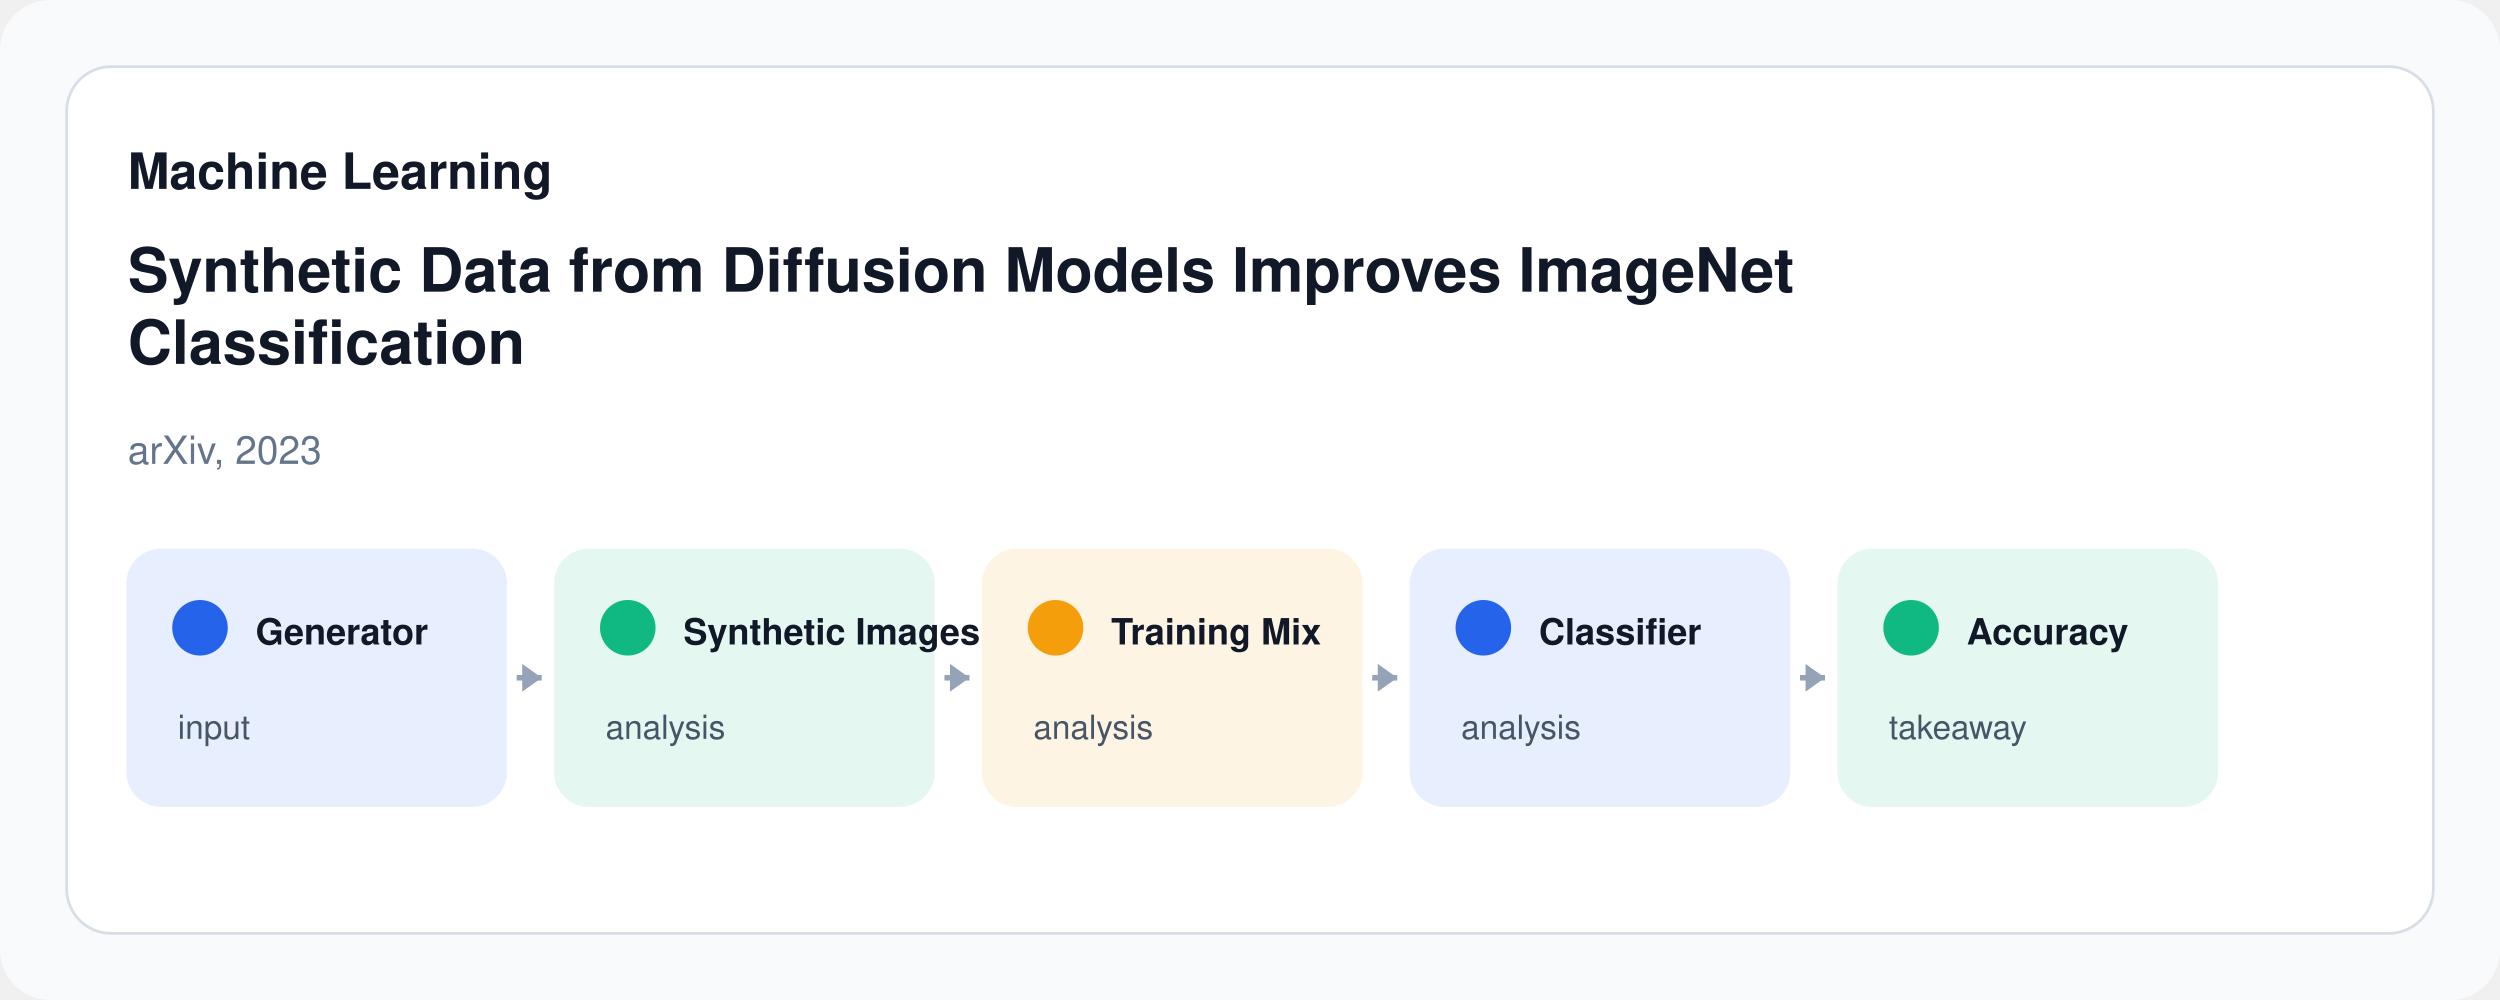
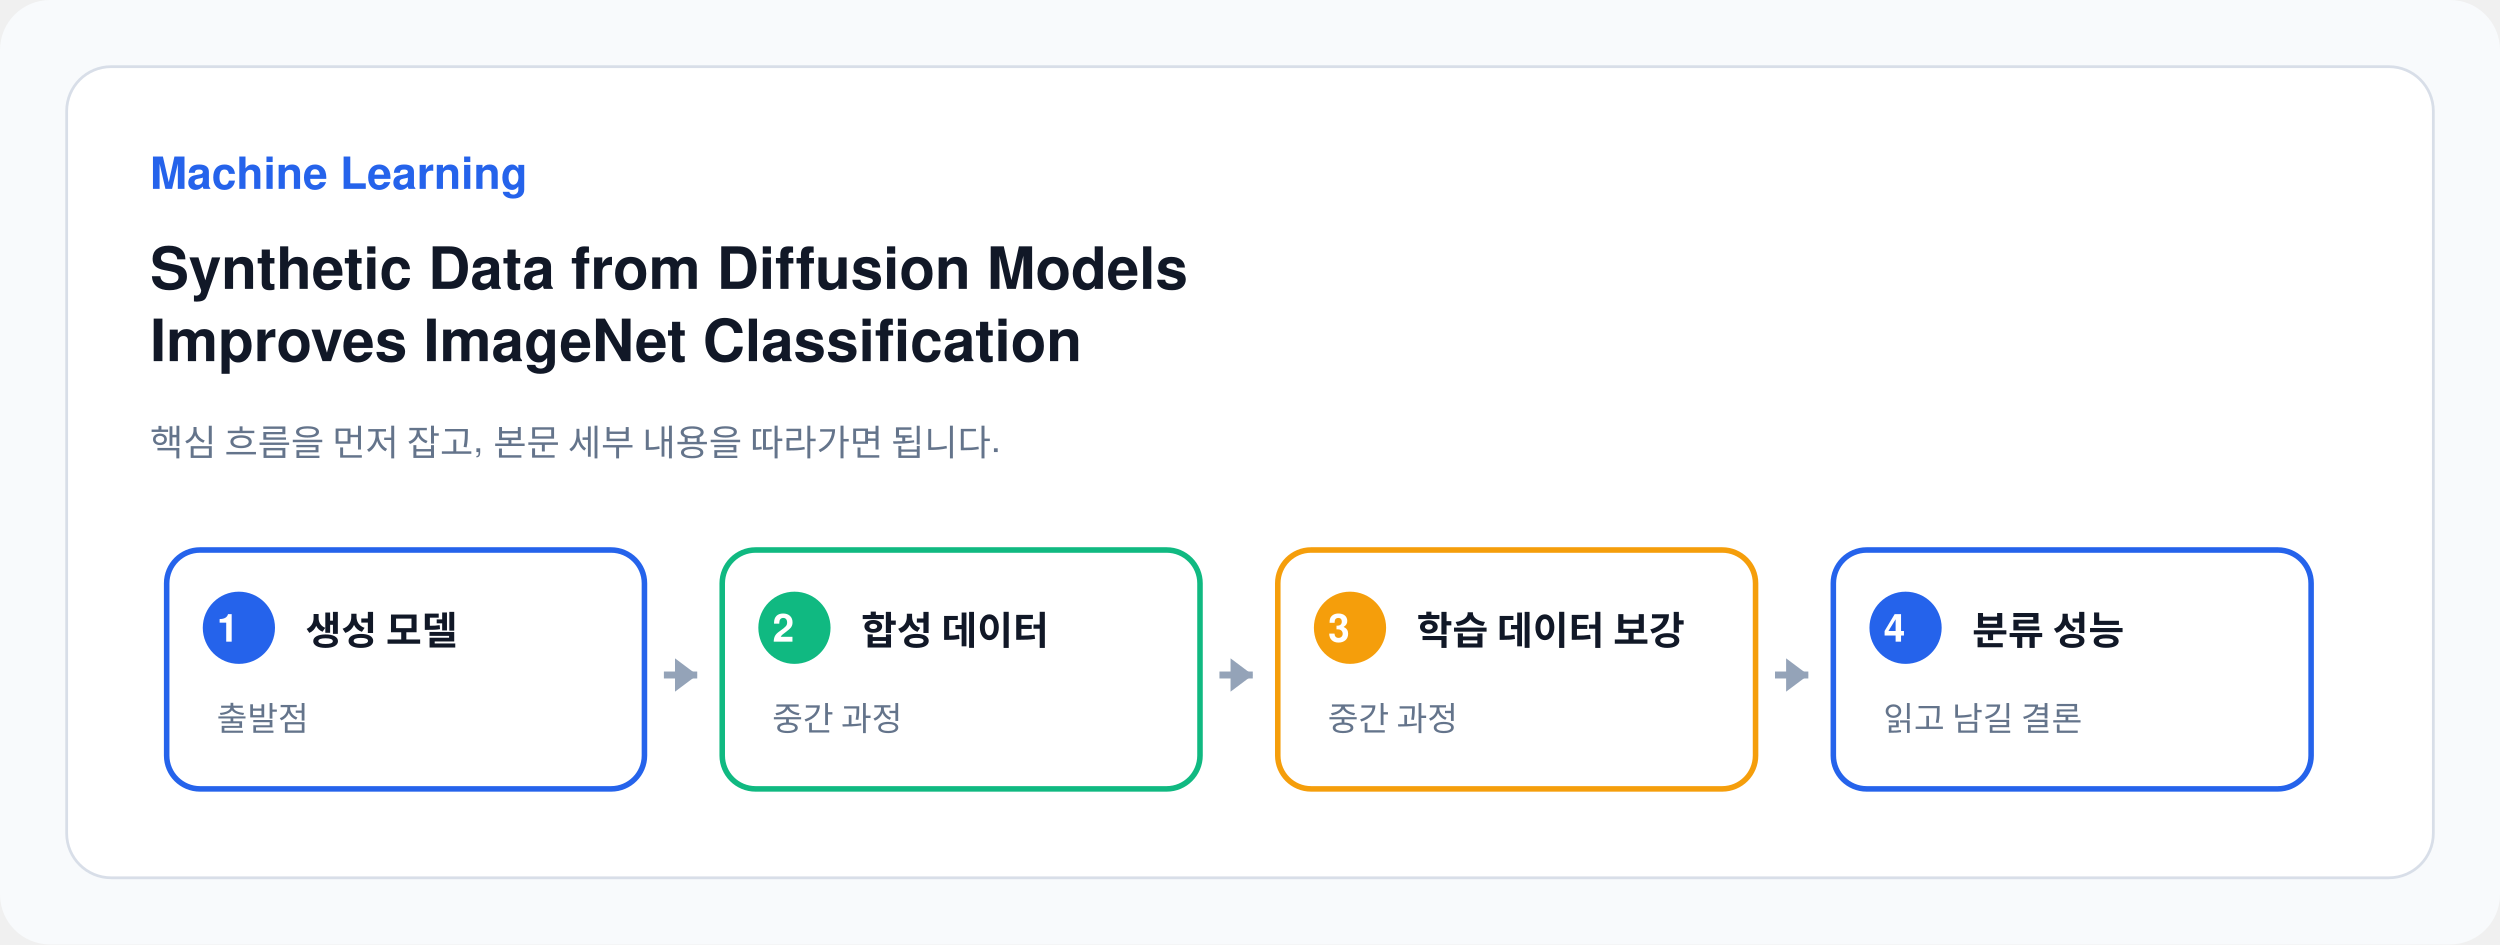
- <svg xmlns="http://www.w3.org/2000/svg" width="900" height="360" viewBox="0 0 900 360" role="img" aria-labelledby="title desc">
-   <rect width="900" height="360" rx="18" fill="#f8fafc" />
-   <rect x="24" y="24" width="852" height="312" rx="16" fill="#ffffff" stroke="#d8dee8" />
-   <text x="46" y="68" font-family="-apple-system, BlinkMacSystemFont, Segoe UI, Helvetica, Arial, sans-serif" font-size="18" font-weight="700" fill="#111827">Machine Learning</text>
-   <text x="46" y="105" font-family="-apple-system, BlinkMacSystemFont, Segoe UI, Helvetica, Arial, sans-serif" font-size="22" font-weight="700" fill="#111827">Synthetic Data from Diffusion Models Improves ImageNet</text>
-   <text x="46" y="131" font-family="-apple-system, BlinkMacSystemFont, Segoe UI, Helvetica, Arial, sans-serif" font-size="22" font-weight="700" fill="#111827">Classification</text>
-   <text x="46" y="167" font-family="-apple-system, BlinkMacSystemFont, Segoe UI, Helvetica, Arial, sans-serif" font-size="14" fill="#64748b">arXiv, 2023</text>
-   <rect x="46" y="198" width="136" height="92" rx="12" fill="#2563eb" opacity="0.11" stroke="#2563eb" />
-   <circle cx="72" cy="226" r="10" fill="#2563eb" />
-   <text x="92" y="232" font-family="-apple-system, BlinkMacSystemFont, Segoe UI, Helvetica, Arial, sans-serif" font-size="13" font-weight="700" fill="#111827">Generator</text>
-   <text x="64" y="266" font-family="-apple-system, BlinkMacSystemFont, Segoe UI, Helvetica, Arial, sans-serif" font-size="12" fill="#475569">input</text>
-   <path d="M186 244 H195" stroke="#94a3b8" stroke-width="2" />
-   <path d="M195 244 l-7 -5 v10 z" fill="#94a3b8" />
-   <rect x="200" y="198" width="136" height="92" rx="12" fill="#10b981" opacity="0.11" stroke="#10b981" />
-   <circle cx="226" cy="226" r="10" fill="#10b981" />
-   <text x="246" y="232" font-family="-apple-system, BlinkMacSystemFont, Segoe UI, Helvetica, Arial, sans-serif" font-size="13" font-weight="700" fill="#111827">Synthetic Images</text>
-   <text x="218" y="266" font-family="-apple-system, BlinkMacSystemFont, Segoe UI, Helvetica, Arial, sans-serif" font-size="12" fill="#475569">analysis</text>
-   <path d="M340 244 H349" stroke="#94a3b8" stroke-width="2" />
-   <path d="M349 244 l-7 -5 v10 z" fill="#94a3b8" />
-   <rect x="354" y="198" width="136" height="92" rx="12" fill="#f59e0b" opacity="0.11" stroke="#f59e0b" />
-   <circle cx="380" cy="226" r="10" fill="#f59e0b" />
-   <text x="400" y="232" font-family="-apple-system, BlinkMacSystemFont, Segoe UI, Helvetica, Arial, sans-serif" font-size="13" font-weight="700" fill="#111827">Training Mix</text>
-   <text x="372" y="266" font-family="-apple-system, BlinkMacSystemFont, Segoe UI, Helvetica, Arial, sans-serif" font-size="12" fill="#475569">analysis</text>
-   <path d="M494 244 H503" stroke="#94a3b8" stroke-width="2" />
-   <path d="M503 244 l-7 -5 v10 z" fill="#94a3b8" />
-   <rect x="508" y="198" width="136" height="92" rx="12" fill="#2563eb" opacity="0.11" stroke="#2563eb" />
-   <circle cx="534" cy="226" r="10" fill="#2563eb" />
-   <text x="554" y="232" font-family="-apple-system, BlinkMacSystemFont, Segoe UI, Helvetica, Arial, sans-serif" font-size="13" font-weight="700" fill="#111827">Classifier</text>
-   <text x="526" y="266" font-family="-apple-system, BlinkMacSystemFont, Segoe UI, Helvetica, Arial, sans-serif" font-size="12" fill="#475569">analysis</text>
-   <path d="M648 244 H657" stroke="#94a3b8" stroke-width="2" />
-   <path d="M657 244 l-7 -5 v10 z" fill="#94a3b8" />
-   <rect x="662" y="198" width="136" height="92" rx="12" fill="#10b981" opacity="0.11" stroke="#10b981" />
-   <circle cx="688" cy="226" r="10" fill="#10b981" />
-   <text x="708" y="232" font-family="-apple-system, BlinkMacSystemFont, Segoe UI, Helvetica, Arial, sans-serif" font-size="13" font-weight="700" fill="#111827">Accuracy</text>
-   <text x="680" y="266" font-family="-apple-system, BlinkMacSystemFont, Segoe UI, Helvetica, Arial, sans-serif" font-size="12" fill="#475569">takeaway</text>
+ <svg xmlns="http://www.w3.org/2000/svg" width="900" height="340" viewBox="0 0 900 340" role="img" aria-labelledby="title desc">
+   <rect width="900" height="340" rx="18" fill="#f8fafc" />
+   <rect x="24" y="24" width="852" height="292" rx="16" fill="#ffffff" stroke="#d8dee8" />
+   <text x="54" y="68" font-family="-apple-system, BlinkMacSystemFont, Segoe UI, Apple SD Gothic Neo, Noto Sans KR, Helvetica, Arial, sans-serif" font-size="16" font-weight="700" fill="#2563eb">Machine Learning</text>
+   <text x="54" y="104" font-family="-apple-system, BlinkMacSystemFont, Segoe UI, Apple SD Gothic Neo, Noto Sans KR, Helvetica, Arial, sans-serif" font-size="21" font-weight="700" fill="#111827">Synthetic Data from Diffusion Models</text>
+   <text x="54" y="130" font-family="-apple-system, BlinkMacSystemFont, Segoe UI, Apple SD Gothic Neo, Noto Sans KR, Helvetica, Arial, sans-serif" font-size="21" font-weight="700" fill="#111827">Improves ImageNet Classification</text>
+   <text x="54" y="164" font-family="-apple-system, BlinkMacSystemFont, Segoe UI, Apple SD Gothic Neo, Noto Sans KR, Helvetica, Arial, sans-serif" font-size="13" fill="#64748b">핵심 흐름을 먼저 잡고, 본문 세부 내용을 따라가면 됩니다.</text>
+   <rect x="60" y="198" width="172" height="86" rx="12" fill="#ffffff" stroke="#2563eb" stroke-width="2" />
+   <circle cx="86" cy="226" r="13" fill="#2563eb" />
+   <text x="82" y="231" text-anchor="middle" font-family="-apple-system, BlinkMacSystemFont, Segoe UI, Helvetica, Arial, sans-serif" font-size="14" font-weight="700" fill="#ffffff">1</text>
+   <text x="110" y="232" font-family="-apple-system, BlinkMacSystemFont, Segoe UI, Apple SD Gothic Neo, Noto Sans KR, Helvetica, Arial, sans-serif" font-size="14" font-weight="700" fill="#111827">생성 모델</text>
+   <text x="78" y="263" font-family="-apple-system, BlinkMacSystemFont, Segoe UI, Apple SD Gothic Neo, Noto Sans KR, Helvetica, Arial, sans-serif" font-size="12" fill="#64748b">출발점</text>
+   <path d="M239 243 H251" stroke="#94a3b8" stroke-width="2.5" />
+   <path d="M251 243 l-8 -6 v12 z" fill="#94a3b8" />
+   <rect x="260" y="198" width="172" height="86" rx="12" fill="#ffffff" stroke="#10b981" stroke-width="2" />
+   <circle cx="286" cy="226" r="13" fill="#10b981" />
+   <text x="282" y="231" text-anchor="middle" font-family="-apple-system, BlinkMacSystemFont, Segoe UI, Helvetica, Arial, sans-serif" font-size="14" font-weight="700" fill="#ffffff">2</text>
+   <text x="310" y="232" font-family="-apple-system, BlinkMacSystemFont, Segoe UI, Apple SD Gothic Neo, Noto Sans KR, Helvetica, Arial, sans-serif" font-size="14" font-weight="700" fill="#111827">합성 데이터</text>
+   <text x="278" y="263" font-family="-apple-system, BlinkMacSystemFont, Segoe UI, Apple SD Gothic Neo, Noto Sans KR, Helvetica, Arial, sans-serif" font-size="12" fill="#64748b">중간 과정</text>
+   <path d="M439 243 H451" stroke="#94a3b8" stroke-width="2.5" />
+   <path d="M451 243 l-8 -6 v12 z" fill="#94a3b8" />
+   <rect x="460" y="198" width="172" height="86" rx="12" fill="#ffffff" stroke="#f59e0b" stroke-width="2" />
+   <circle cx="486" cy="226" r="13" fill="#f59e0b" />
+   <text x="482" y="231" text-anchor="middle" font-family="-apple-system, BlinkMacSystemFont, Segoe UI, Helvetica, Arial, sans-serif" font-size="14" font-weight="700" fill="#ffffff">3</text>
+   <text x="510" y="232" font-family="-apple-system, BlinkMacSystemFont, Segoe UI, Apple SD Gothic Neo, Noto Sans KR, Helvetica, Arial, sans-serif" font-size="14" font-weight="700" fill="#111827">학습 데이터 보강</text>
+   <text x="478" y="263" font-family="-apple-system, BlinkMacSystemFont, Segoe UI, Apple SD Gothic Neo, Noto Sans KR, Helvetica, Arial, sans-serif" font-size="12" fill="#64748b">중간 과정</text>
+   <path d="M639 243 H651" stroke="#94a3b8" stroke-width="2.5" />
+   <path d="M651 243 l-8 -6 v12 z" fill="#94a3b8" />
+   <rect x="660" y="198" width="172" height="86" rx="12" fill="#ffffff" stroke="#2563eb" stroke-width="2" />
+   <circle cx="686" cy="226" r="13" fill="#2563eb" />
+   <text x="682" y="231" text-anchor="middle" font-family="-apple-system, BlinkMacSystemFont, Segoe UI, Helvetica, Arial, sans-serif" font-size="14" font-weight="700" fill="#ffffff">4</text>
+   <text x="710" y="232" font-family="-apple-system, BlinkMacSystemFont, Segoe UI, Apple SD Gothic Neo, Noto Sans KR, Helvetica, Arial, sans-serif" font-size="14" font-weight="700" fill="#111827">분류 성능</text>
+   <text x="678" y="263" font-family="-apple-system, BlinkMacSystemFont, Segoe UI, Apple SD Gothic Neo, Noto Sans KR, Helvetica, Arial, sans-serif" font-size="12" fill="#64748b">읽고 남길 결론</text>
</svg>
